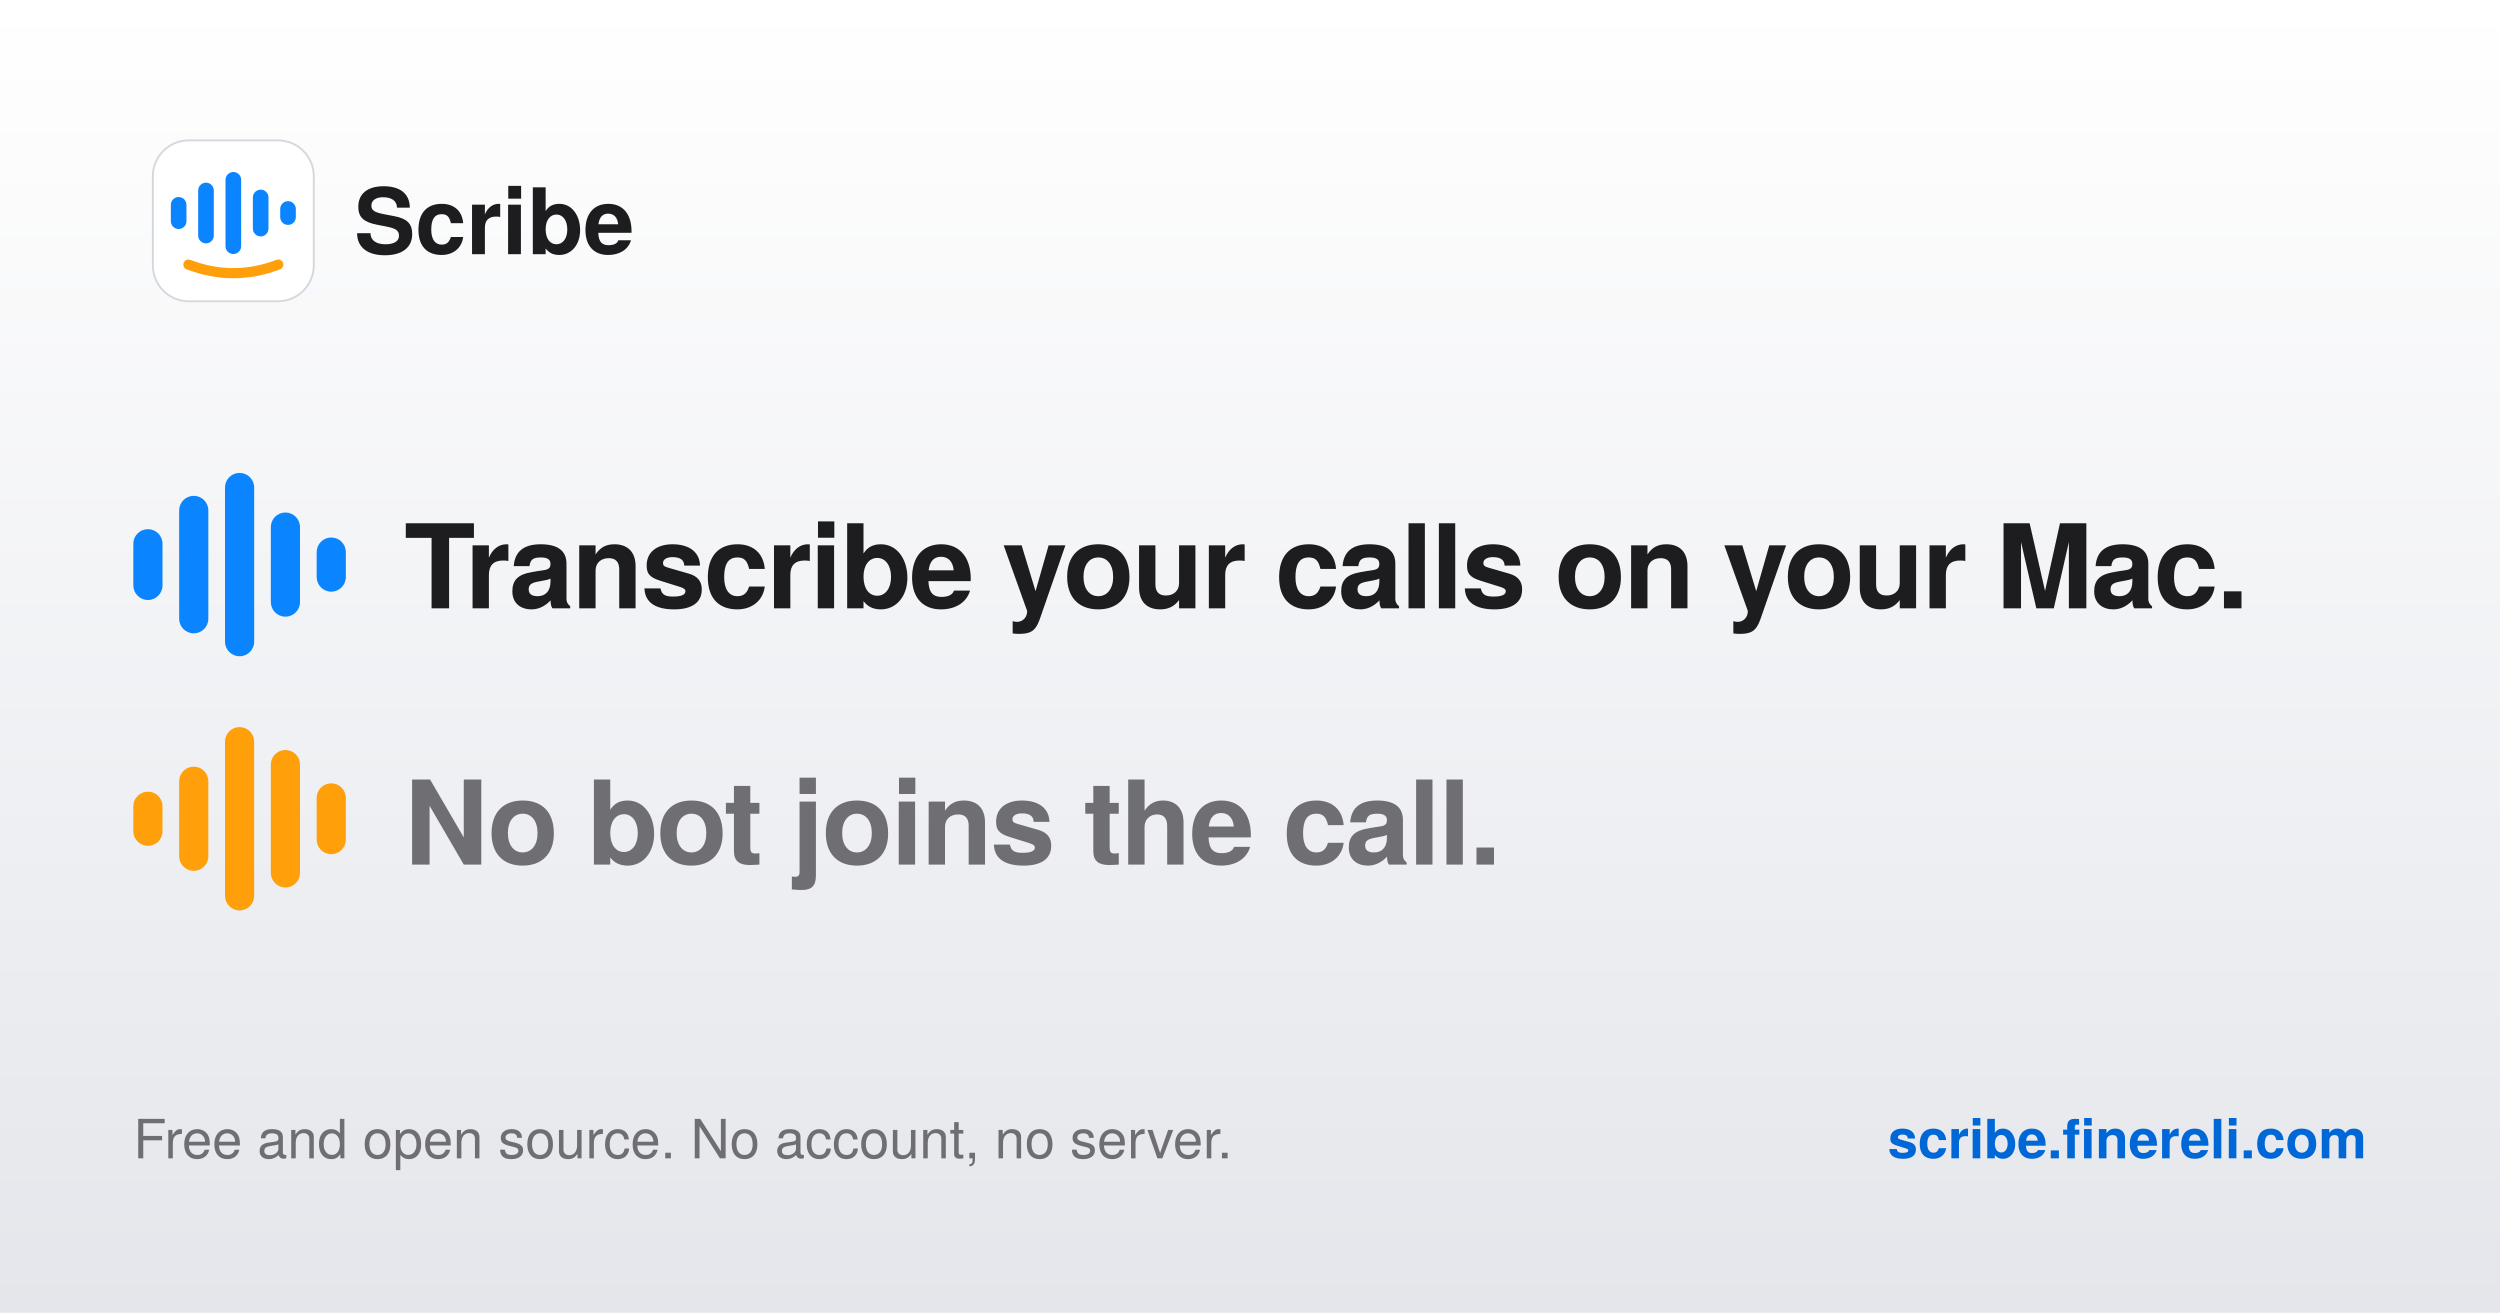
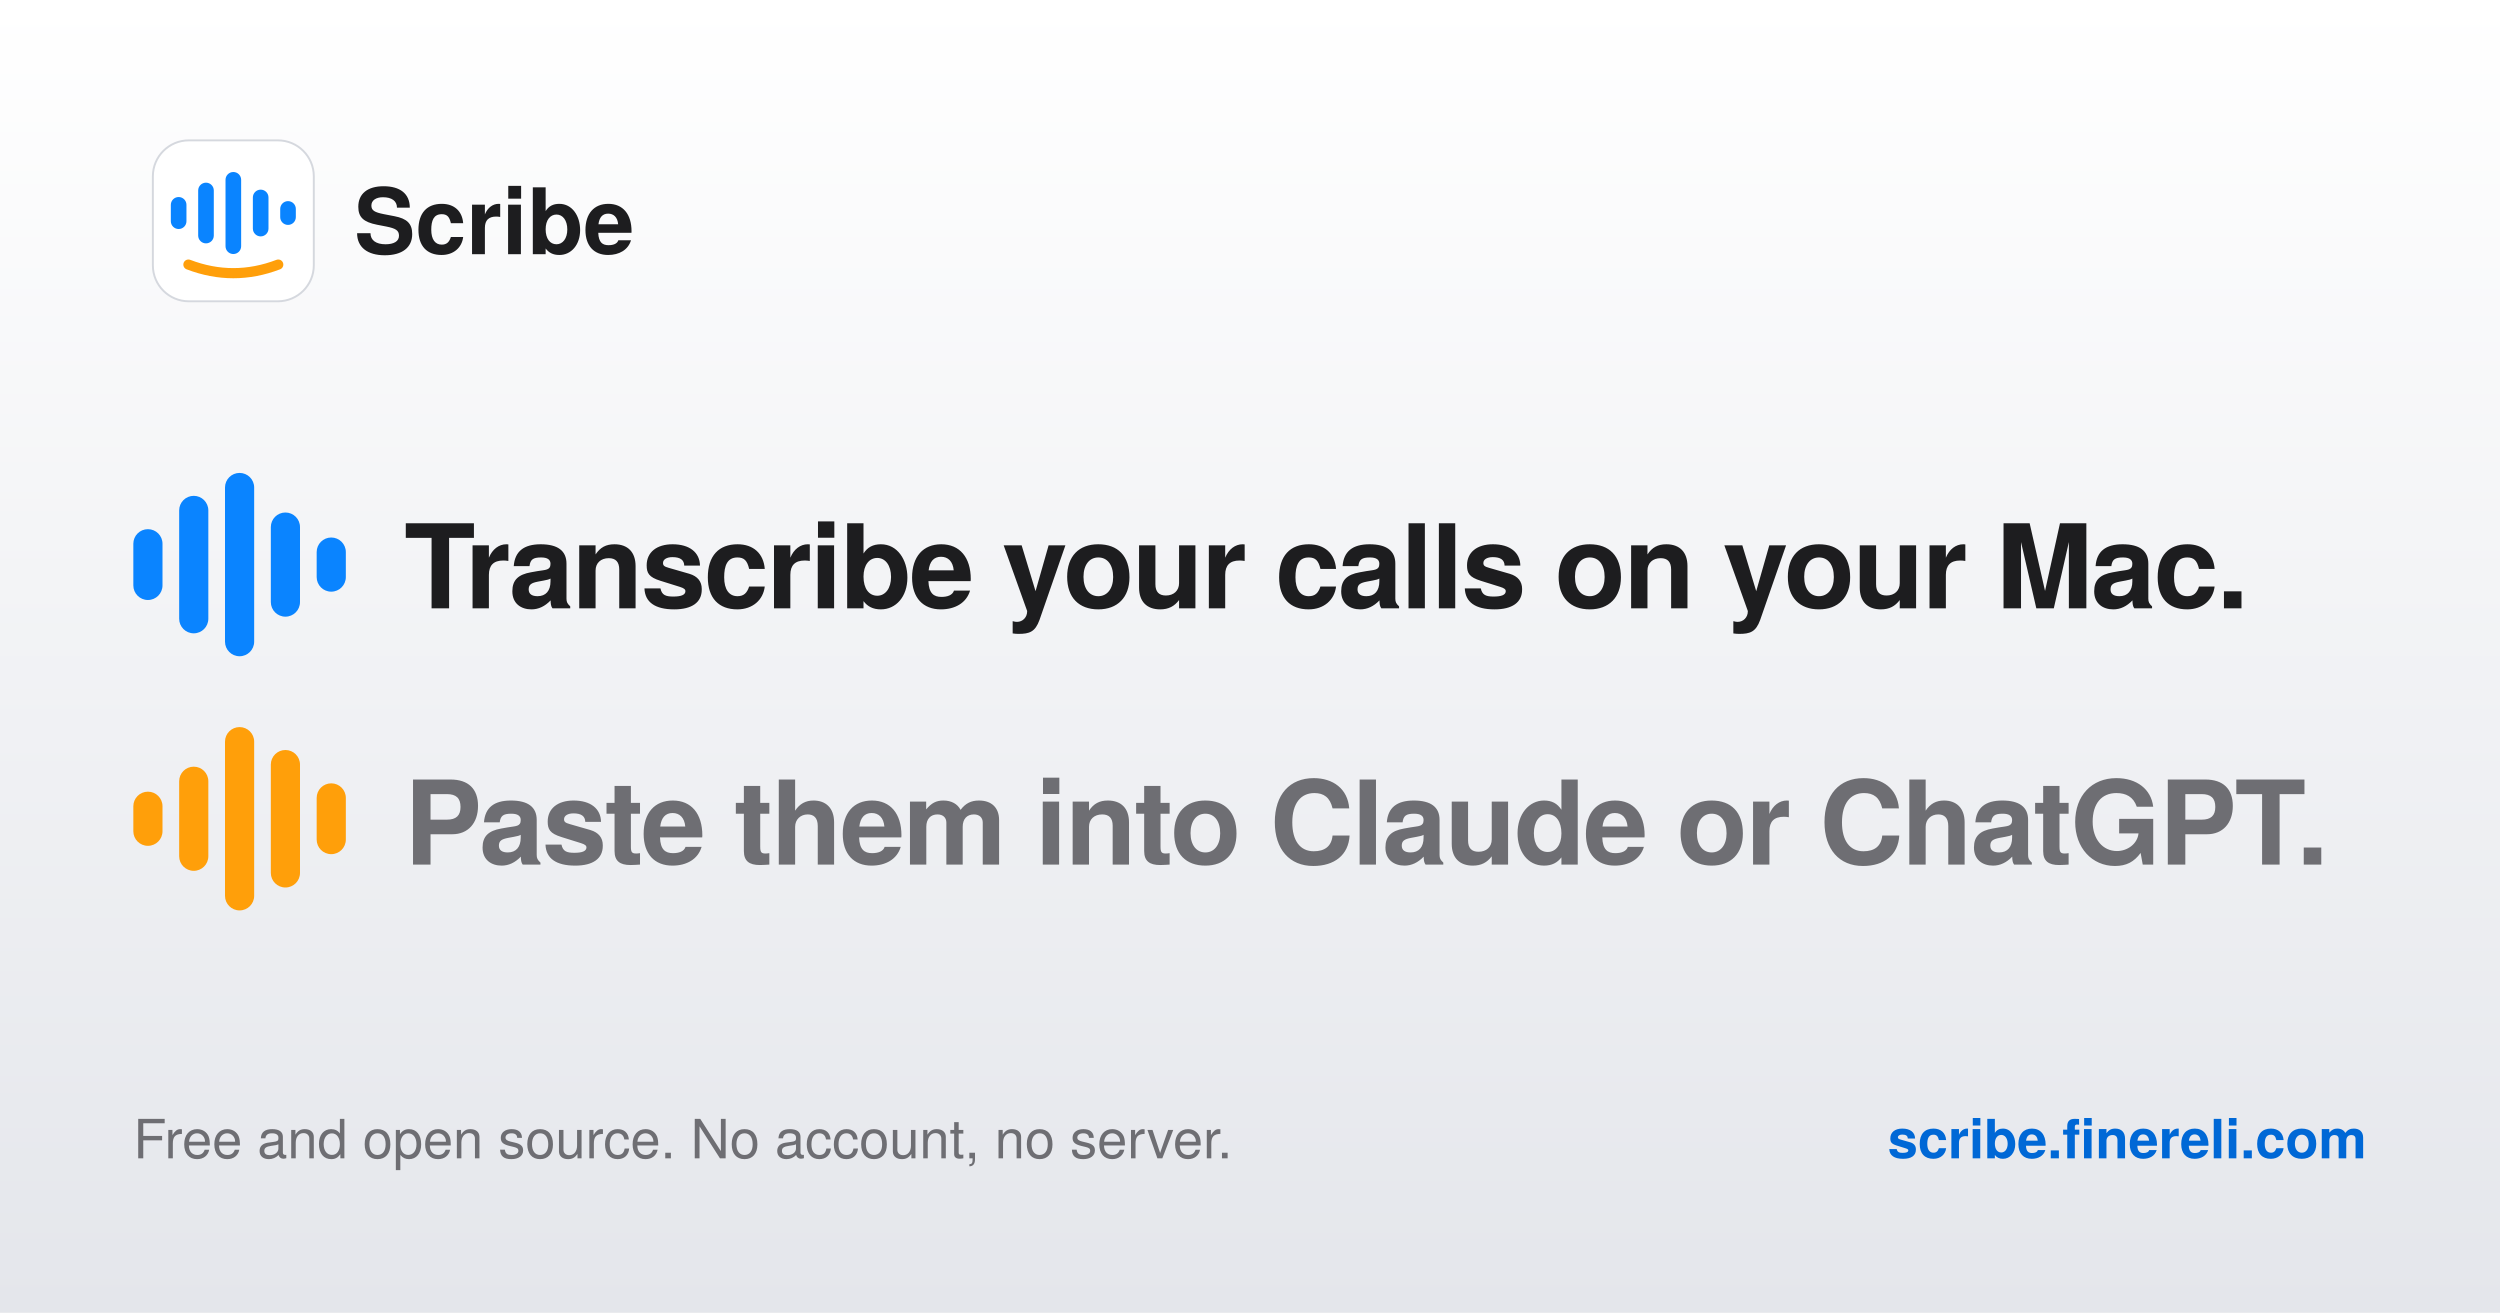
<svg xmlns="http://www.w3.org/2000/svg" width="1200" height="630" viewBox="0 0 1200 630">
  <defs>
    <linearGradient id="bg" x1="0" y1="0" x2="0" y2="1">
      <stop offset="0" stop-color="#FFFFFF" />
      <stop offset="1" stop-color="#E4E6EB" />
    </linearGradient>
  </defs>
  <rect width="1200" height="630" fill="url(#bg)" />
  <g transform="translate(64 58) scale(0.1875)">
    <rect x="50" y="50" width="412" height="412" rx="92" fill="#FFFFFF" stroke="#D5D8DE" stroke-width="5" />
    <g id="me" fill="#0A84FF">
      <rect x="96" y="195.05" width="40" height="81.9" rx="20" />
      <rect x="166" y="158.3" width="40" height="155.4" rx="20" />
      <rect x="236" y="131" width="40" height="210" rx="20" />
      <rect x="306" y="176.15" width="40" height="119.7" rx="20" />
      <rect x="376" y="205.55" width="40" height="60.9" rx="20" />
    </g>
    <path id="line" d="M141 368 Q256 412 371 368" fill="none" stroke="#FF9F0A" stroke-width="26" stroke-linecap="round" />
  </g>
  <text x="170" y="122" font-family="'.SF NS Rounded', 'Helvetica Neue', sans-serif" font-weight="700" font-size="44" fill="#1D1D1F">Scribe</text>
  <g fill="#0A84FF">
    <rect x="64" y="254" width="14" height="34" rx="7" />
    <rect x="86" y="238" width="14" height="66" rx="7" />
    <rect x="108" y="227" width="14" height="88" rx="7" />
    <rect x="130" y="246" width="14" height="50" rx="7" />
    <rect x="152" y="258" width="14" height="26" rx="7" />
  </g>
  <text x="194" y="292" font-family="'.SF NS Rounded', 'Helvetica Neue', sans-serif" font-weight="700" font-size="56" fill="#1D1D1F" letter-spacing="-1">Transcribe your calls on your Mac.</text>
  <g fill="#FF9F0A">
    <rect x="64" y="380" width="14" height="26" rx="7" />
    <rect x="86" y="368" width="14" height="50" rx="7" />
    <rect x="108" y="349" width="14" height="88" rx="7" />
    <rect x="130" y="360" width="14" height="66" rx="7" />
    <rect x="152" y="376" width="14" height="34" rx="7" />
  </g>
-   <text x="194" y="415" font-family="'.SF NS Rounded', 'Helvetica Neue', sans-serif" font-weight="700" font-size="56" fill="#6E6E73" letter-spacing="-1">No bot joins the call.</text>
+   <text x="194" y="415" font-family="'.SF NS Rounded', 'Helvetica Neue', sans-serif" font-weight="700" font-size="56" fill="#6E6E73" letter-spacing="-1">Paste them into Claude or ChatGPT.</text>
  <text x="64" y="556" font-family="'.SF NS Rounded', 'Helvetica Neue', sans-serif" font-weight="500" font-size="26" fill="#6E6E73">Free and open source. No account, no server.</text>
  <text x="1136" y="556" text-anchor="end" font-family="'.SF NS Rounded', 'Helvetica Neue', sans-serif" font-weight="600" font-size="26" fill="#0068D6">scribe.finereli.com</text>
</svg>
